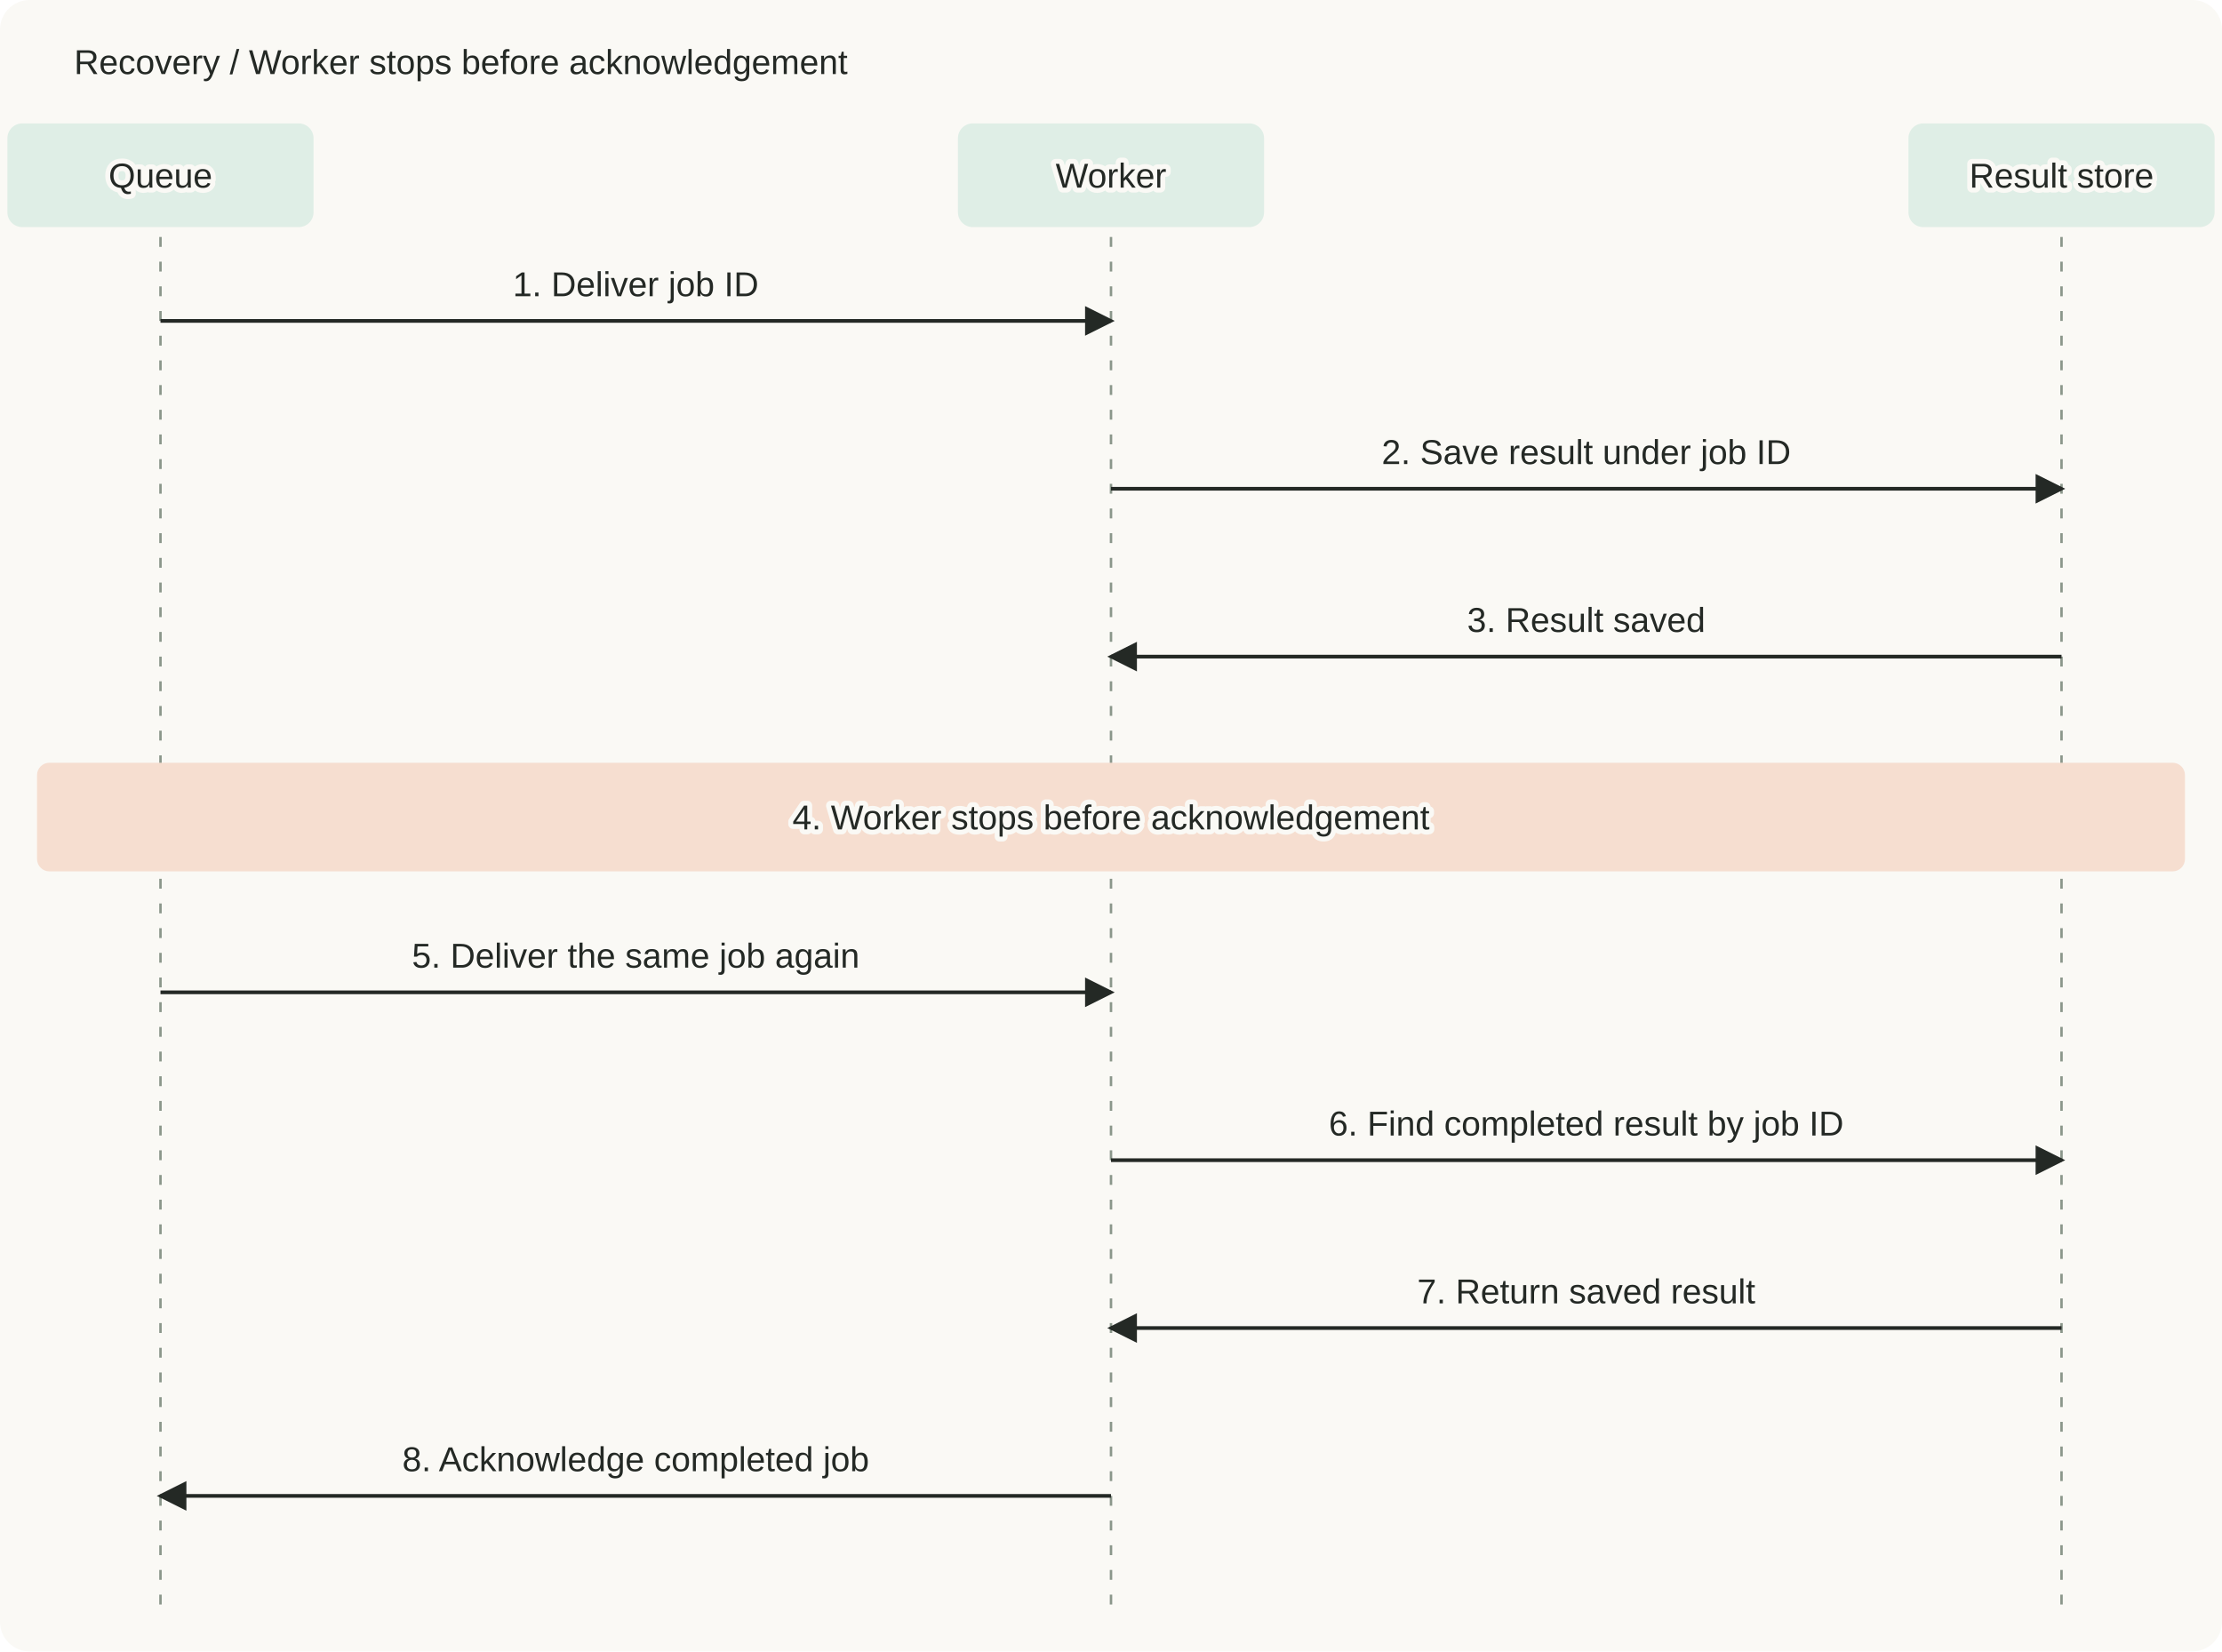
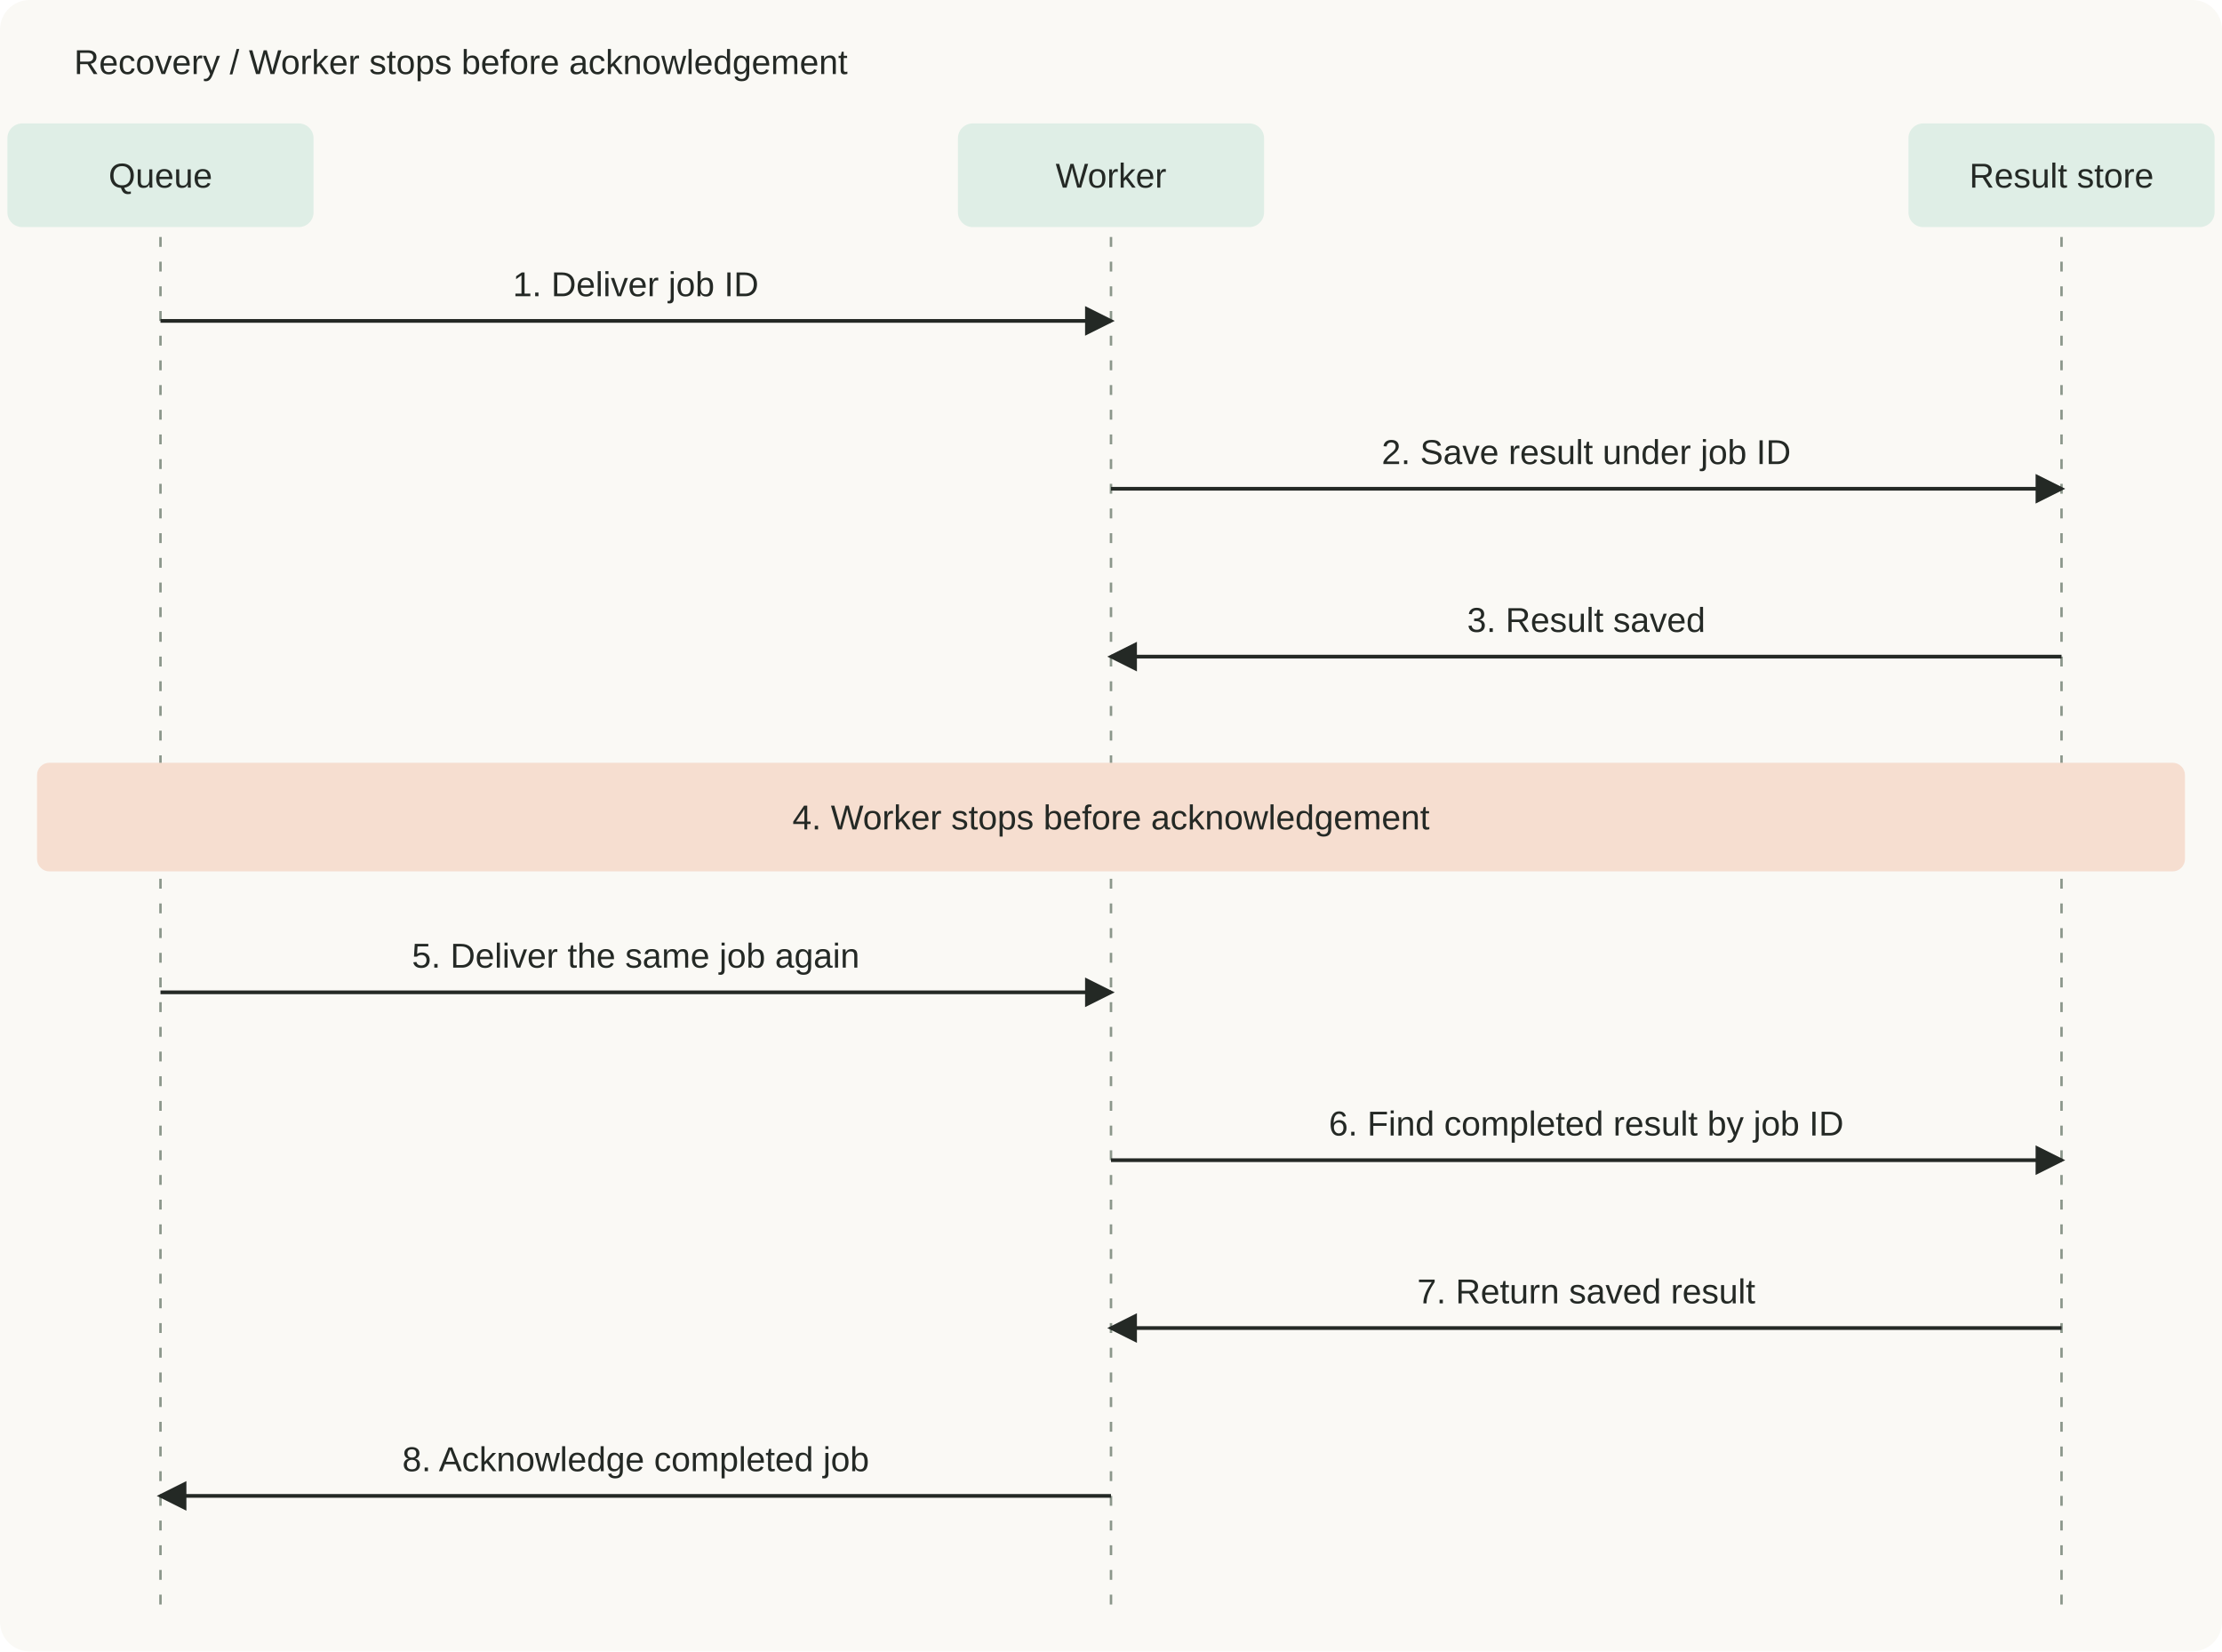
<svg xmlns="http://www.w3.org/2000/svg" width="900" height="669" viewBox="0 0 900 669" role="img" aria-labelledby="title desc">
  <defs>
    <marker id="arrow" markerWidth="8" markerHeight="8" refX="7" refY="4" orient="auto">
      <path d="M0 0L8 4L0 8Z" fill="#242925" />
    </marker>
  </defs>
  <rect width="900" height="669" rx="12" fill="#faf9f5" />
-   <text x="30" y="30" fill="#242925" font-family="Arial, sans-serif" font-size="14" text-anchor="start" paint-order="stroke" stroke="#faf9f5" stroke-width="4" stroke-linejoin="round">Recovery / Worker stops before acknowledgement</text>
+   <text x="30" y="30" fill="#242925" font-family="Arial, sans-serif" font-size="14" text-anchor="start" paint-order="stroke" stroke="#faf9f5" stroke-width="0" stroke-linejoin="round">Recovery / Worker stops before acknowledgement</text>
  <rect x="3.0" y="50" width="124" height="42" rx="6" fill="#dfeee6" />
-   <text x="65.0" y="76" fill="#242925" font-family="Arial, sans-serif" font-size="14" text-anchor="middle" paint-order="stroke" stroke="#faf9f5" stroke-width="4" stroke-linejoin="round">Queue</text>
+   <text x="65.0" y="76" fill="#242925" font-family="Arial, sans-serif" font-size="14" text-anchor="middle" paint-order="stroke" stroke="#faf9f5" stroke-width="0" stroke-linejoin="round">Queue</text>
  <path d="M65.0 96V654" stroke="#8b978b" stroke-dasharray="4 6" />
  <rect x="388.0" y="50" width="124" height="42" rx="6" fill="#dfeee6" />
-   <text x="450.0" y="76" fill="#242925" font-family="Arial, sans-serif" font-size="14" text-anchor="middle" paint-order="stroke" stroke="#faf9f5" stroke-width="4" stroke-linejoin="round">Worker</text>
+   <text x="450.0" y="76" fill="#242925" font-family="Arial, sans-serif" font-size="14" text-anchor="middle" paint-order="stroke" stroke="#faf9f5" stroke-width="0" stroke-linejoin="round">Worker</text>
  <path d="M450.0 96V654" stroke="#8b978b" stroke-dasharray="4 6" />
  <rect x="773.0" y="50" width="124" height="42" rx="6" fill="#dfeee6" />
-   <text x="835.0" y="76" fill="#242925" font-family="Arial, sans-serif" font-size="14" text-anchor="middle" paint-order="stroke" stroke="#faf9f5" stroke-width="4" stroke-linejoin="round">Result store</text>
+   <text x="835.0" y="76" fill="#242925" font-family="Arial, sans-serif" font-size="14" text-anchor="middle" paint-order="stroke" stroke="#faf9f5" stroke-width="0" stroke-linejoin="round">Result store</text>
  <path d="M835.0 96V654" stroke="#8b978b" stroke-dasharray="4 6" />
  <text x="257.5" y="120" fill="#242925" font-family="Arial, sans-serif" font-size="14" text-anchor="middle" paint-order="stroke" stroke="#faf9f5" stroke-width="4" stroke-linejoin="round">1. Deliver job ID</text>
  <path d="M65.0 130H450.0" fill="none" stroke="#242925" stroke-width="1.5" marker-end="url(#arrow)" />
  <text x="642.5" y="188" fill="#242925" font-family="Arial, sans-serif" font-size="14" text-anchor="middle" paint-order="stroke" stroke="#faf9f5" stroke-width="4" stroke-linejoin="round">2. Save result under job ID</text>
  <path d="M450.0 198H835.0" fill="none" stroke="#242925" stroke-width="1.5" marker-end="url(#arrow)" />
  <text x="642.5" y="256" fill="#242925" font-family="Arial, sans-serif" font-size="14" text-anchor="middle" paint-order="stroke" stroke="#faf9f5" stroke-width="4" stroke-linejoin="round">3. Result saved</text>
  <path d="M835.0 266H450.0" fill="none" stroke="#242925" stroke-width="1.5" marker-end="url(#arrow)" />
  <rect x="15" y="309" width="870" height="44" rx="5" fill="#f6ded0" />
-   <text x="450" y="336" fill="#242925" font-family="Arial, sans-serif" font-size="14" text-anchor="middle" paint-order="stroke" stroke="#faf9f5" stroke-width="4" stroke-linejoin="round">4. Worker stops before acknowledgement</text>
+   <text x="450" y="336" fill="#242925" font-family="Arial, sans-serif" font-size="14" text-anchor="middle" paint-order="stroke" stroke="#faf9f5" stroke-width="0" stroke-linejoin="round">4. Worker stops before acknowledgement</text>
  <text x="257.5" y="392" fill="#242925" font-family="Arial, sans-serif" font-size="14" text-anchor="middle" paint-order="stroke" stroke="#faf9f5" stroke-width="4" stroke-linejoin="round">5. Deliver the same job again</text>
  <path d="M65.0 402H450.0" fill="none" stroke="#242925" stroke-width="1.5" marker-end="url(#arrow)" />
  <text x="642.5" y="460" fill="#242925" font-family="Arial, sans-serif" font-size="14" text-anchor="middle" paint-order="stroke" stroke="#faf9f5" stroke-width="4" stroke-linejoin="round">6. Find completed result by job ID</text>
  <path d="M450.0 470H835.0" fill="none" stroke="#242925" stroke-width="1.5" marker-end="url(#arrow)" />
  <text x="642.5" y="528" fill="#242925" font-family="Arial, sans-serif" font-size="14" text-anchor="middle" paint-order="stroke" stroke="#faf9f5" stroke-width="4" stroke-linejoin="round">7. Return saved result</text>
  <path d="M835.0 538H450.0" fill="none" stroke="#242925" stroke-width="1.5" marker-end="url(#arrow)" />
  <text x="257.5" y="596" fill="#242925" font-family="Arial, sans-serif" font-size="14" text-anchor="middle" paint-order="stroke" stroke="#faf9f5" stroke-width="4" stroke-linejoin="round">8. Acknowledge completed job</text>
  <path d="M450.0 606H65.0" fill="none" stroke="#242925" stroke-width="1.5" marker-end="url(#arrow)" />
</svg>
